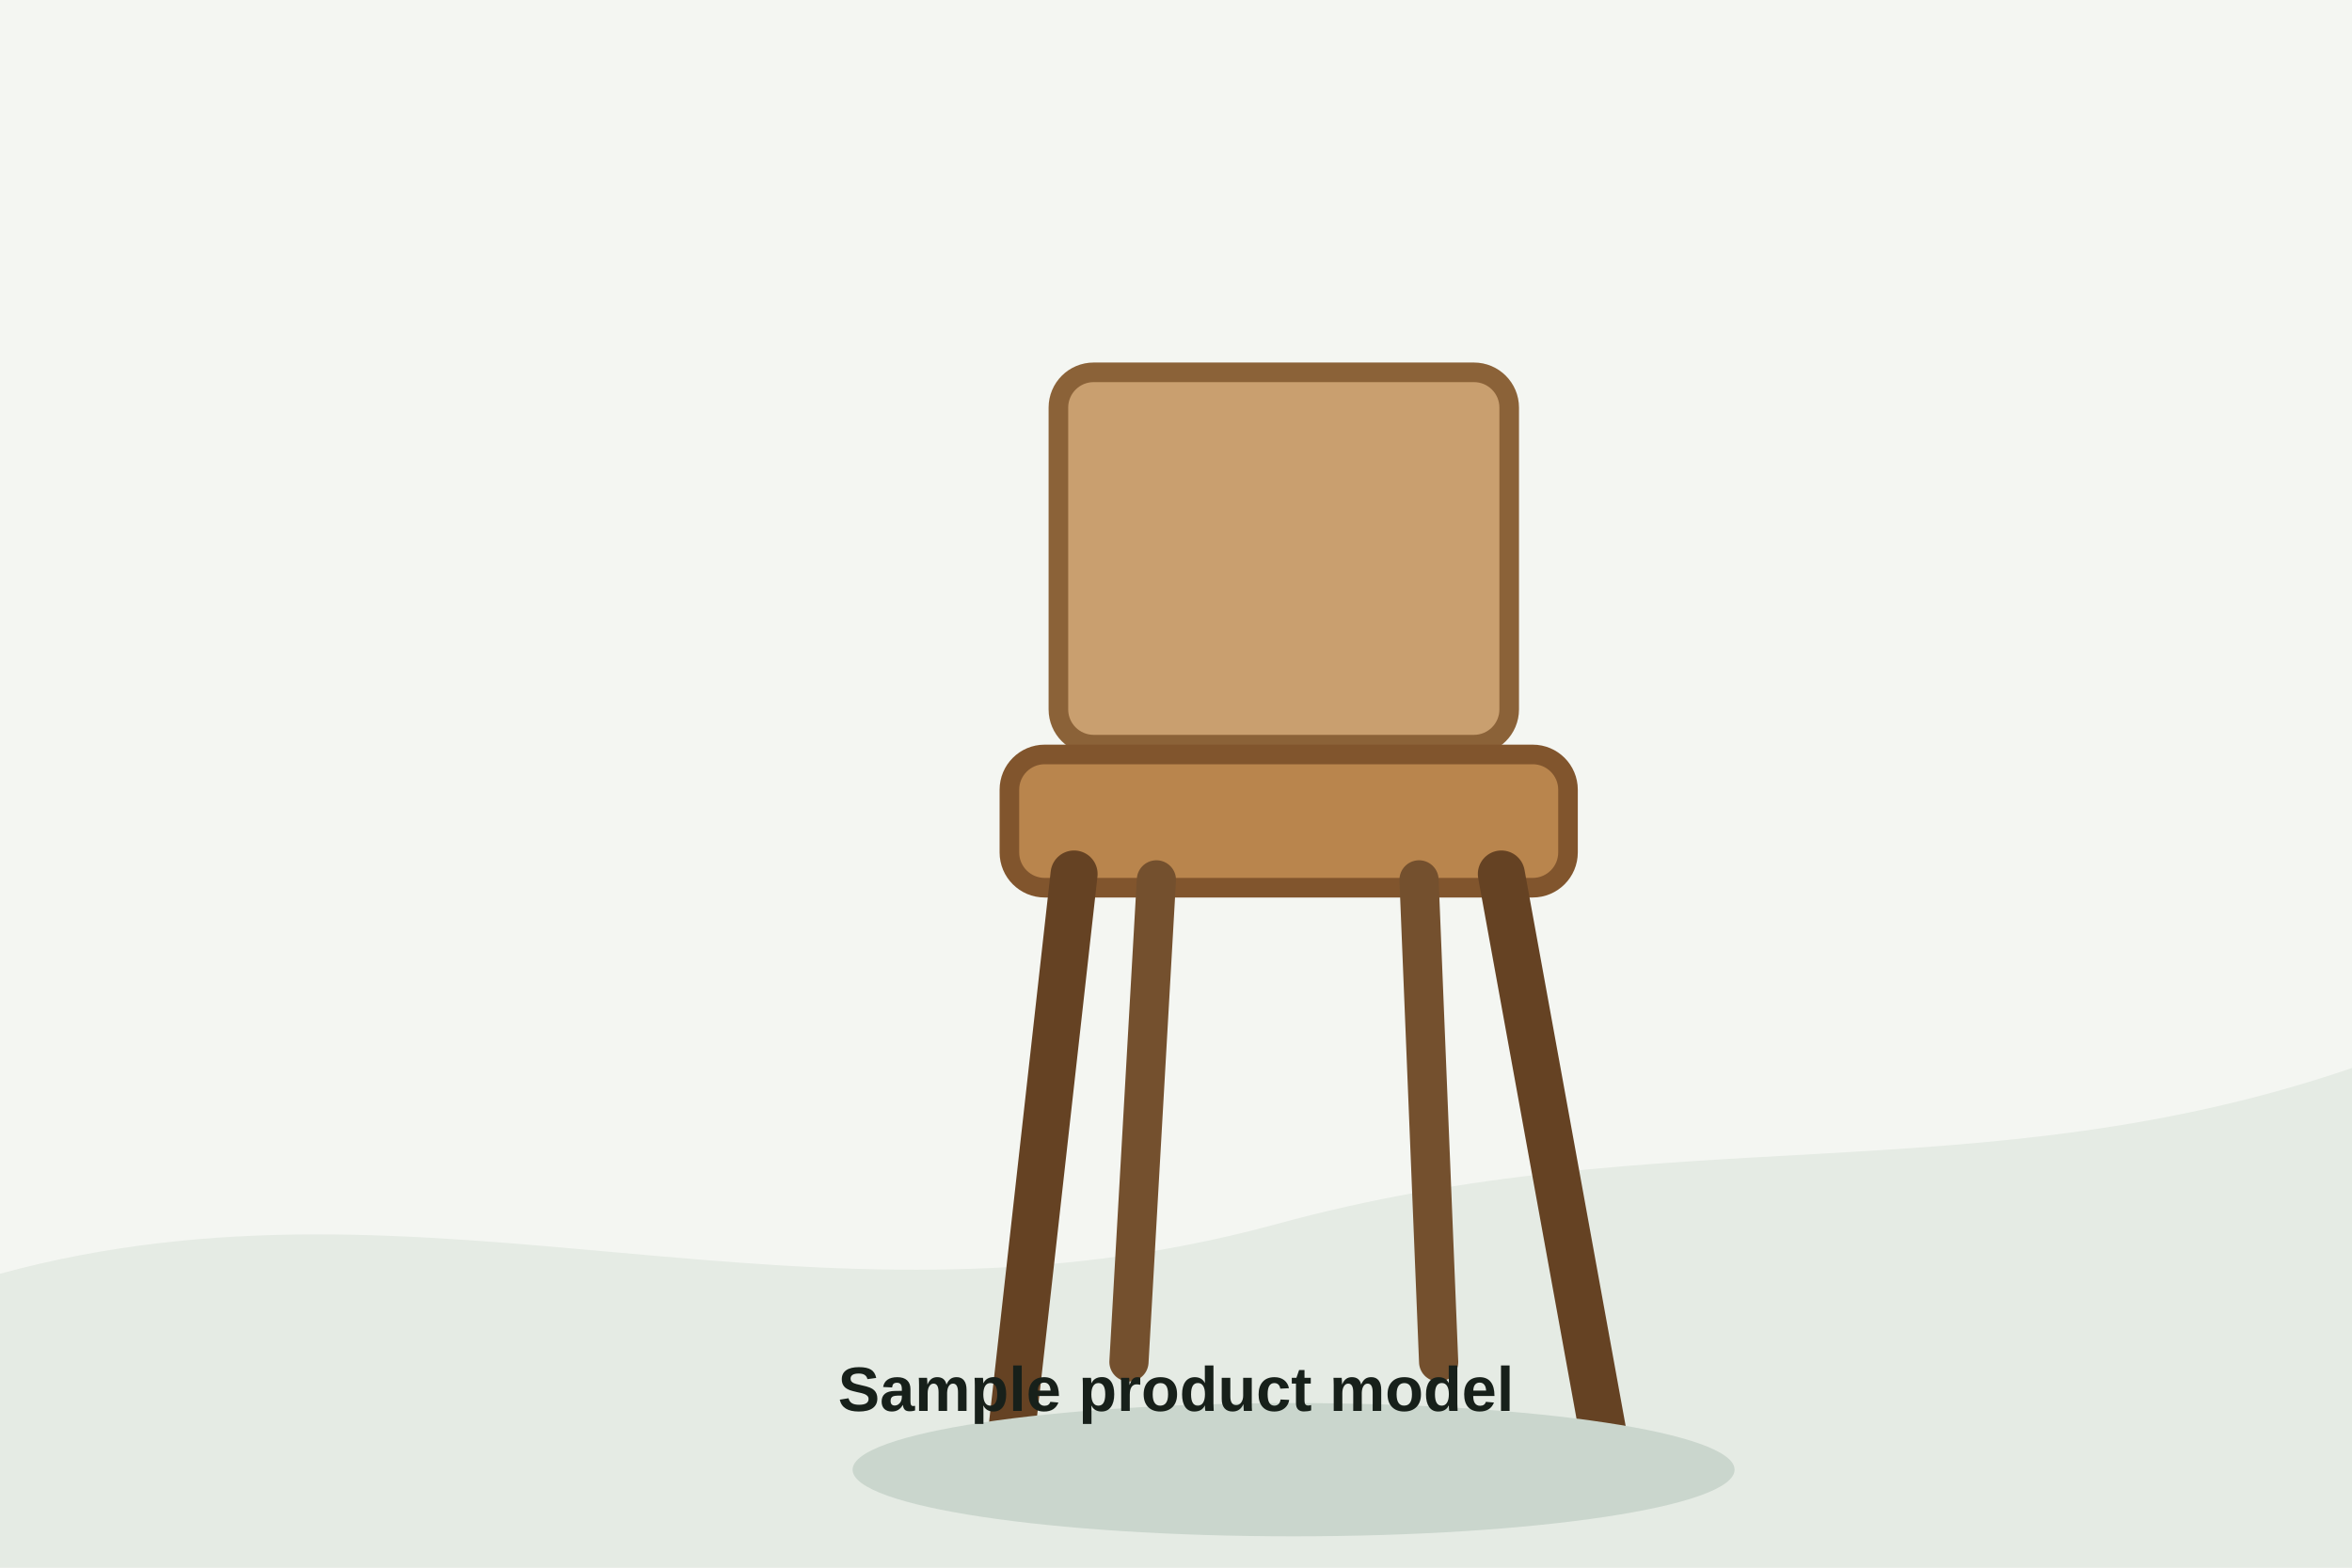
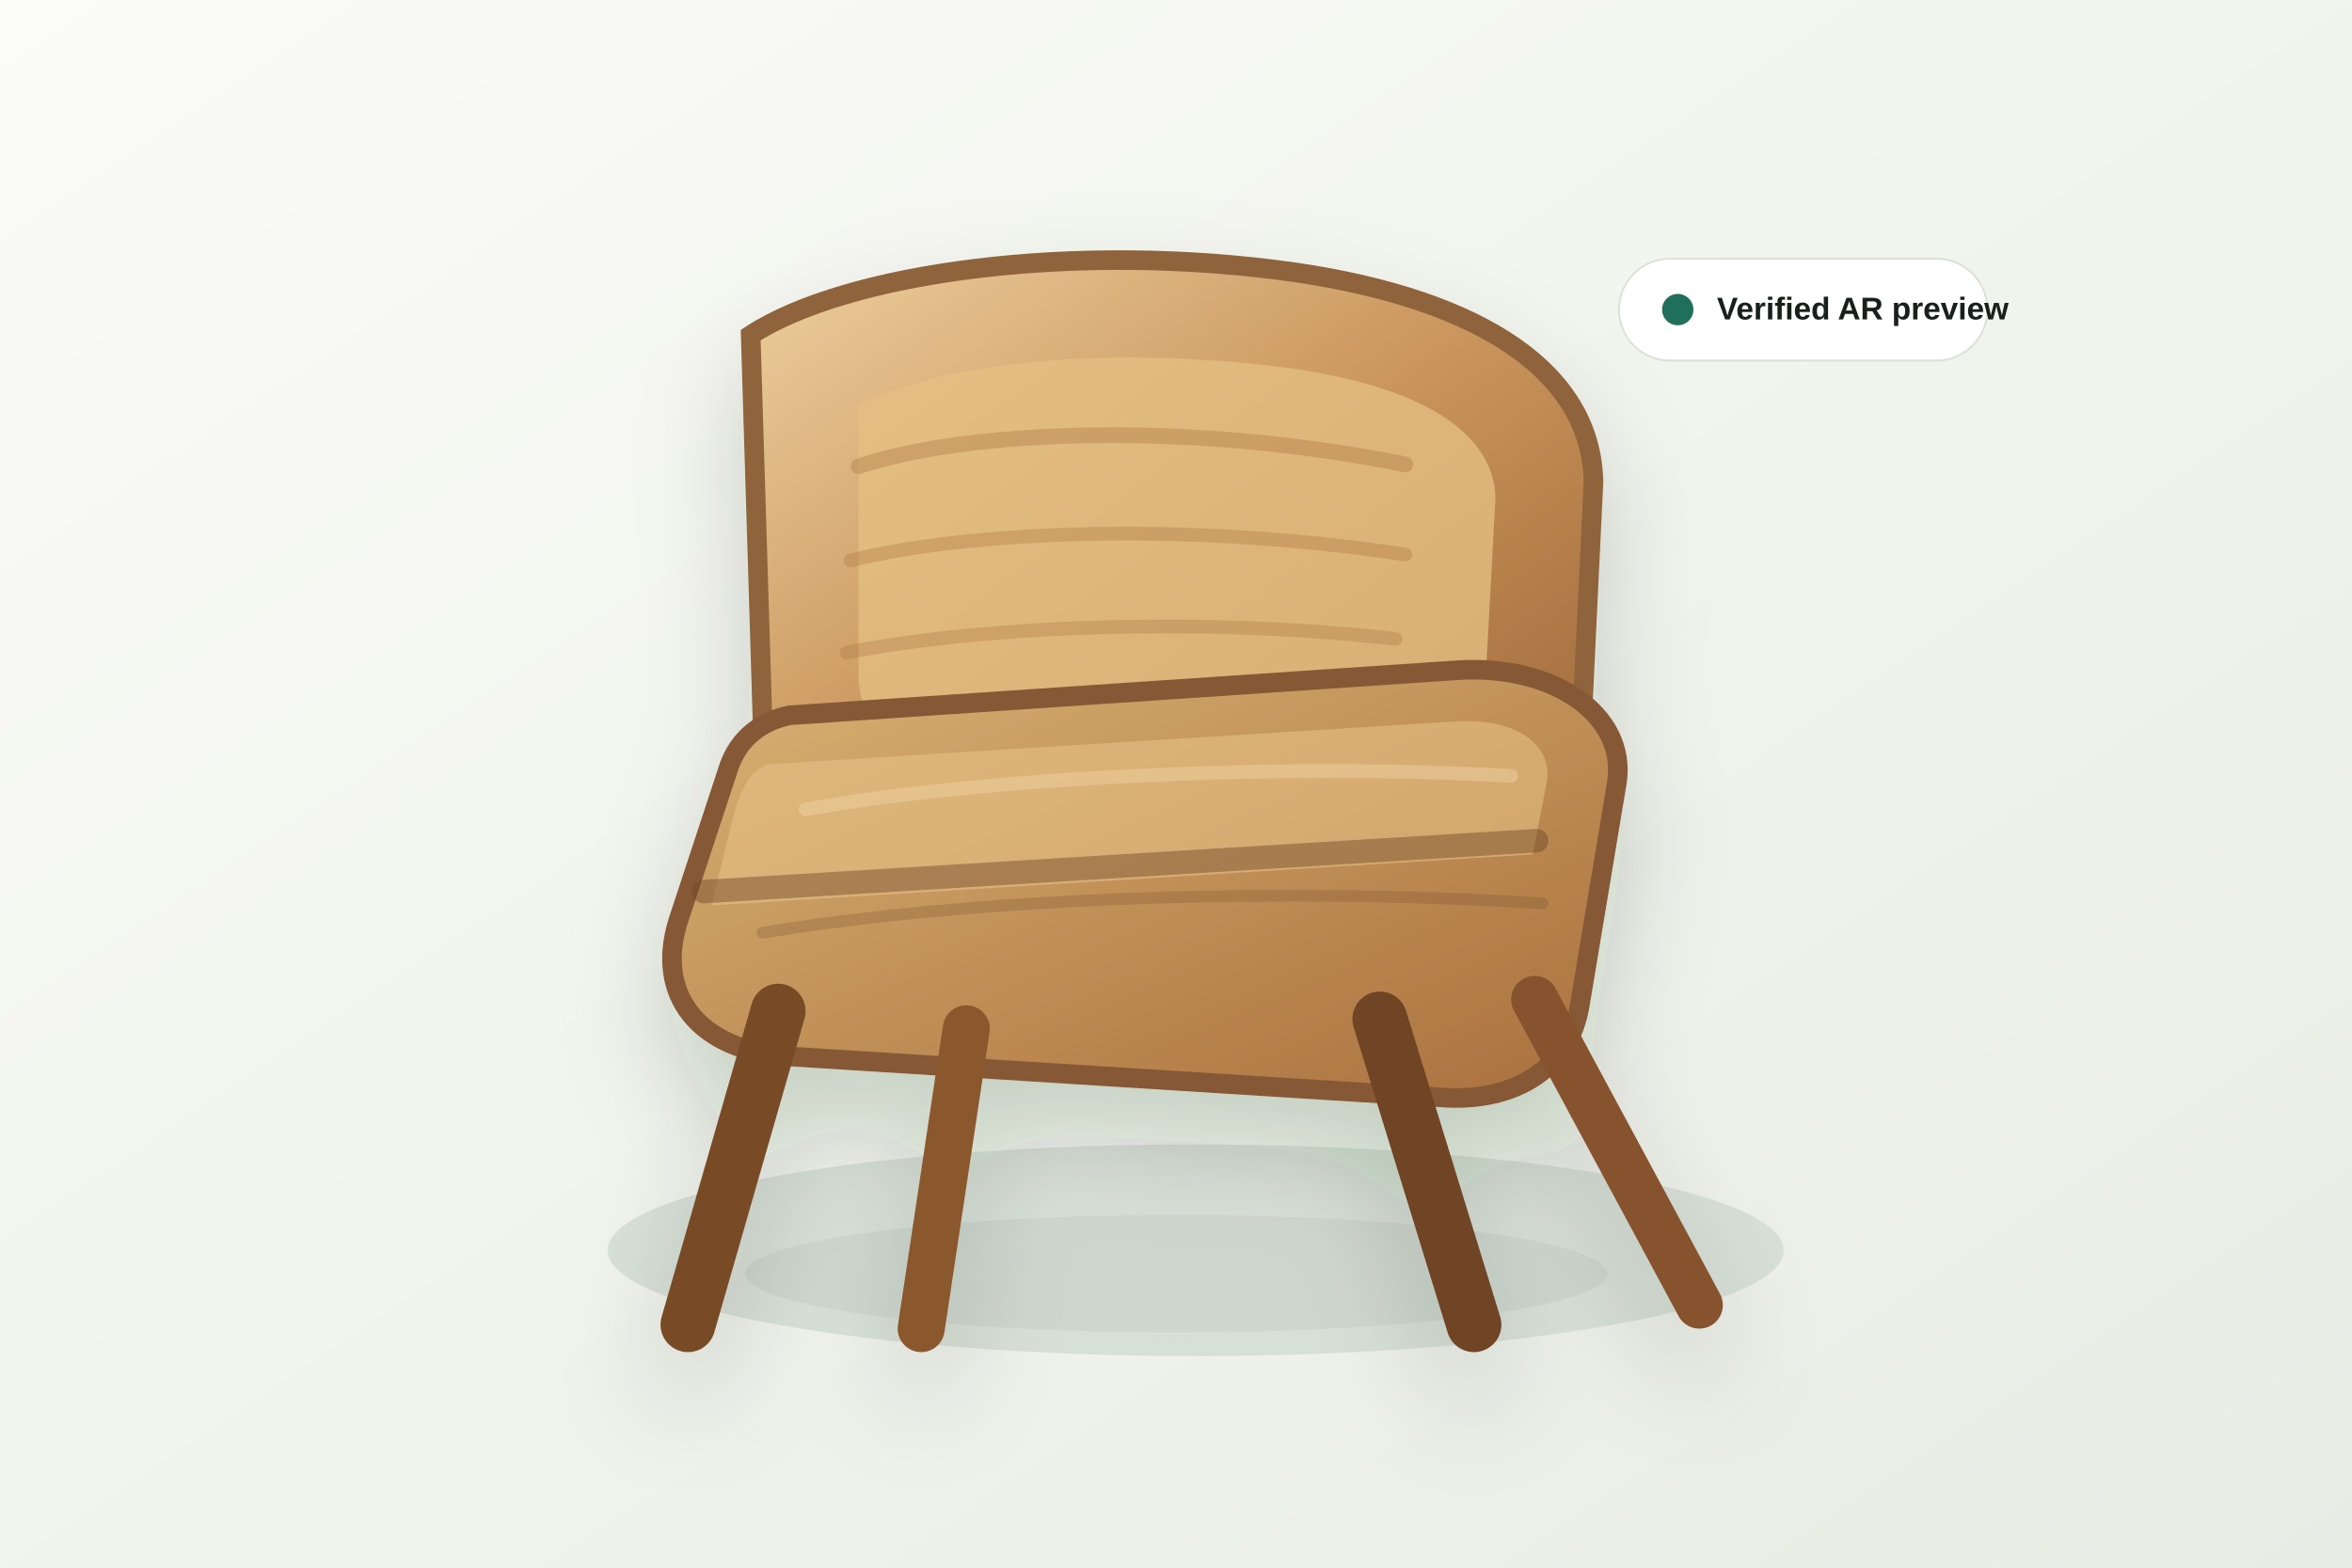
<svg xmlns="http://www.w3.org/2000/svg" width="1200" height="800" viewBox="0 0 1200 800" role="img" aria-labelledby="title desc">
-   <rect width="1200" height="800" fill="#f4f6f2" />
-   <path d="M0 650 C220 590 410 690 650 625 C850 570 1010 610 1200 545 L1200 800 L0 800 Z" fill="#e5ebe4" />
-   <g transform="translate(430 160)">
-     <rect x="110" y="30" width="230" height="190" rx="18" fill="#c99f6f" stroke="#8b6238" stroke-width="10" />
-     <rect x="85" y="225" width="285" height="68" rx="18" fill="#b9854d" stroke="#81552d" stroke-width="10" />
-     <path d="M118 286 L86 572" stroke="#654223" stroke-width="24" stroke-linecap="round" />
-     <path d="M336 286 L388 572" stroke="#654223" stroke-width="24" stroke-linecap="round" />
-     <path d="M160 289 L146 535" stroke="#74502e" stroke-width="20" stroke-linecap="round" />
-     <path d="M294 289 L304 535" stroke="#74502e" stroke-width="20" stroke-linecap="round" />
-     <ellipse cx="230" cy="590" rx="225" ry="34" fill="#cad6cd" />
+   <defs>
+     <linearGradient id="bg" x1="0" x2="1" y1="0" y2="1">
+       <stop offset="0" stop-color="#fbfbf7" />
+       <stop offset="0.58" stop-color="#f0f3ec" />
+       <stop offset="1" stop-color="#e7ede4" />
+     </linearGradient>
+     <linearGradient id="oak" x1="0" x2="1" y1="0" y2="1">
+       <stop offset="0" stop-color="#d9b277" />
+       <stop offset="0.48" stop-color="#bd8850" />
+       <stop offset="1" stop-color="#8d5d33" />
+     </linearGradient>
+     <linearGradient id="oakLight" x1="0" x2="1" y1="0" y2="1">
+       <stop offset="0" stop-color="#edcf9d" />
+       <stop offset="0.5" stop-color="#c9945b" />
+       <stop offset="1" stop-color="#9b6337" />
+     </linearGradient>
+     <linearGradient id="seat" x1="0" x2="1" y1="0" y2="1">
+       <stop offset="0" stop-color="#d9b274" />
+       <stop offset="1" stop-color="#a96f3d" />
+     </linearGradient>
+     <filter id="shadow" x="-30%" y="-30%" width="160%" height="160%">
+       <feDropShadow dx="0" dy="26" stdDeviation="26" flood-color="#17201a" flood-opacity="0.18" />
+     </filter>
+   </defs>
+   <rect width="1200" height="800" fill="url(#bg)" />
+   <ellipse cx="610" cy="638" rx="300" ry="54" fill="#cfd9cf" opacity="0.72" />
+   <ellipse cx="600" cy="650" rx="220" ry="30" fill="#aebdaf" opacity="0.24" />
+   <g filter="url(#shadow)">
+     <path d="M383 171 C432 139 549 123 661 139 C756 153 812 190 813 246 L807 371 C804 407 775 429 730 433 L479 438 C423 439 388 412 389 367 Z" fill="url(#oakLight)" stroke="#8f633a" stroke-width="10" />
+     <path d="M438 207 C481 184 570 176 659 188 C722 197 762 219 763 254 L758 346 C756 370 738 384 703 388 L501 393 C463 393 438 374 438 344 Z" fill="#e4bf83" opacity="0.78" />
+     <path d="M403 365 L744 342 C793 339 830 365 825 399 L806 513 C801 544 774 563 735 560 L401 539 C357 536 334 508 346 470 L372 391 C377 377 388 368 403 365 Z" fill="url(#seat)" stroke="#865934" stroke-width="10" />
+     <path d="M392 390 L745 368 C775 367 793 381 789 400 L782 436 L363 462 L374 417 C378 402 383 393 392 390 Z" fill="#e8c288" opacity="0.56" />
+     <path d="M397 516 L351 676" stroke="#784b28" stroke-width="28" stroke-linecap="round" />
+     <path d="M493 525 L470 678" stroke="#8b582e" stroke-width="24" stroke-linecap="round" />
+     <path d="M704 520 L752 676" stroke="#704525" stroke-width="28" stroke-linecap="round" />
+     <path d="M783 510 L867 666" stroke="#86532d" stroke-width="24" stroke-linecap="round" />
+     <path d="M359 455 L784 429" stroke="#6e4425" stroke-width="12" stroke-linecap="round" opacity="0.45" />
+     <path d="M438 238 C495 219 608 215 717 237" fill="none" stroke="#a66f3d" stroke-width="8" stroke-linecap="round" opacity="0.35" />
+     <path d="M434 286 C494 271 606 266 717 283" fill="none" stroke="#a66f3d" stroke-width="7" stroke-linecap="round" opacity="0.32" />
+     <path d="M432 333 C504 319 615 315 712 326" fill="none" stroke="#a66f3d" stroke-width="7" stroke-linecap="round" opacity="0.3" />
+     <path d="M411 413 C500 397 653 389 771 396" fill="none" stroke="#f2d2a4" stroke-width="7" stroke-linecap="round" opacity="0.45" />
+     <path d="M389 476 C491 459 645 452 787 461" fill="none" stroke="#704525" stroke-width="6" stroke-linecap="round" opacity="0.24" />
  </g>
-   <text x="600" y="720" text-anchor="middle" font-family="Arial, sans-serif" font-size="32" font-weight="700" fill="#17201a">Sample product model</text>
+   <g transform="translate(826 132)">
+     <rect x="0" y="0" width="188" height="52" rx="26" fill="#ffffff" stroke="#dce2d5" />
+     <circle cx="30" cy="26" r="8" fill="#1f6f5b" />
+     <text x="50" y="31" font-family="Arial, sans-serif" font-size="16" font-weight="700" fill="#17201a">Verified AR preview</text>
+   </g>
</svg>
